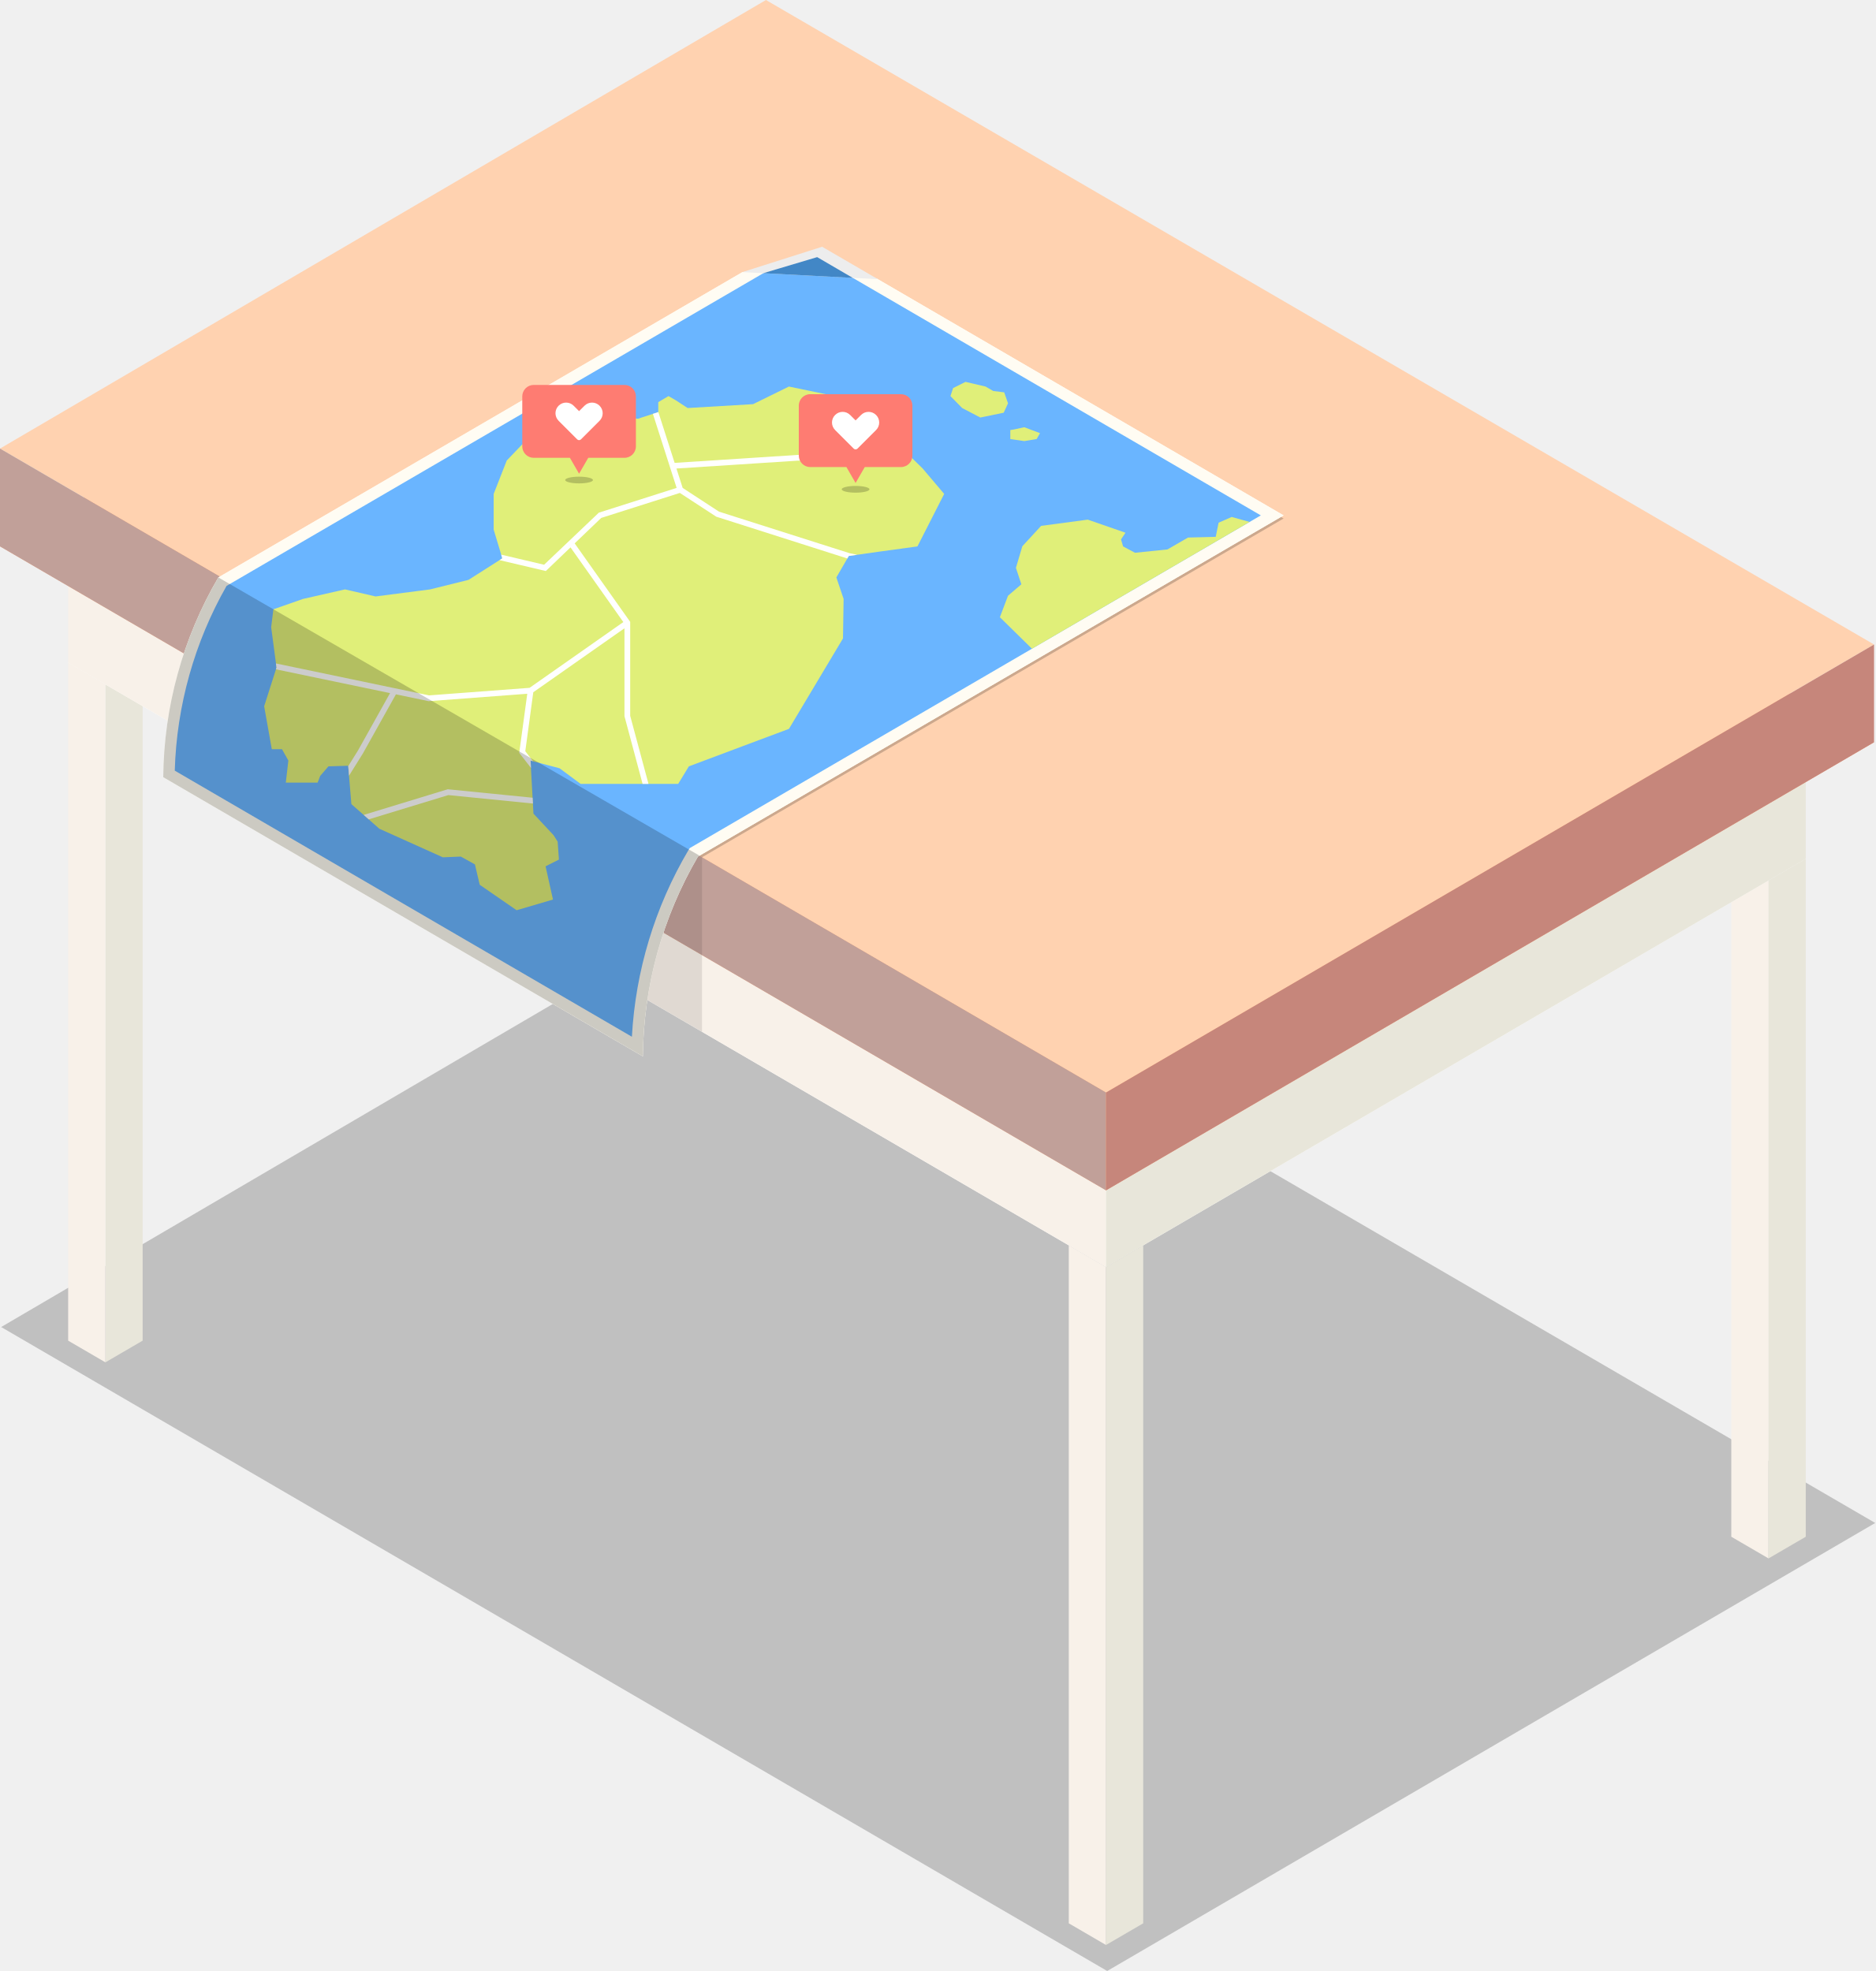
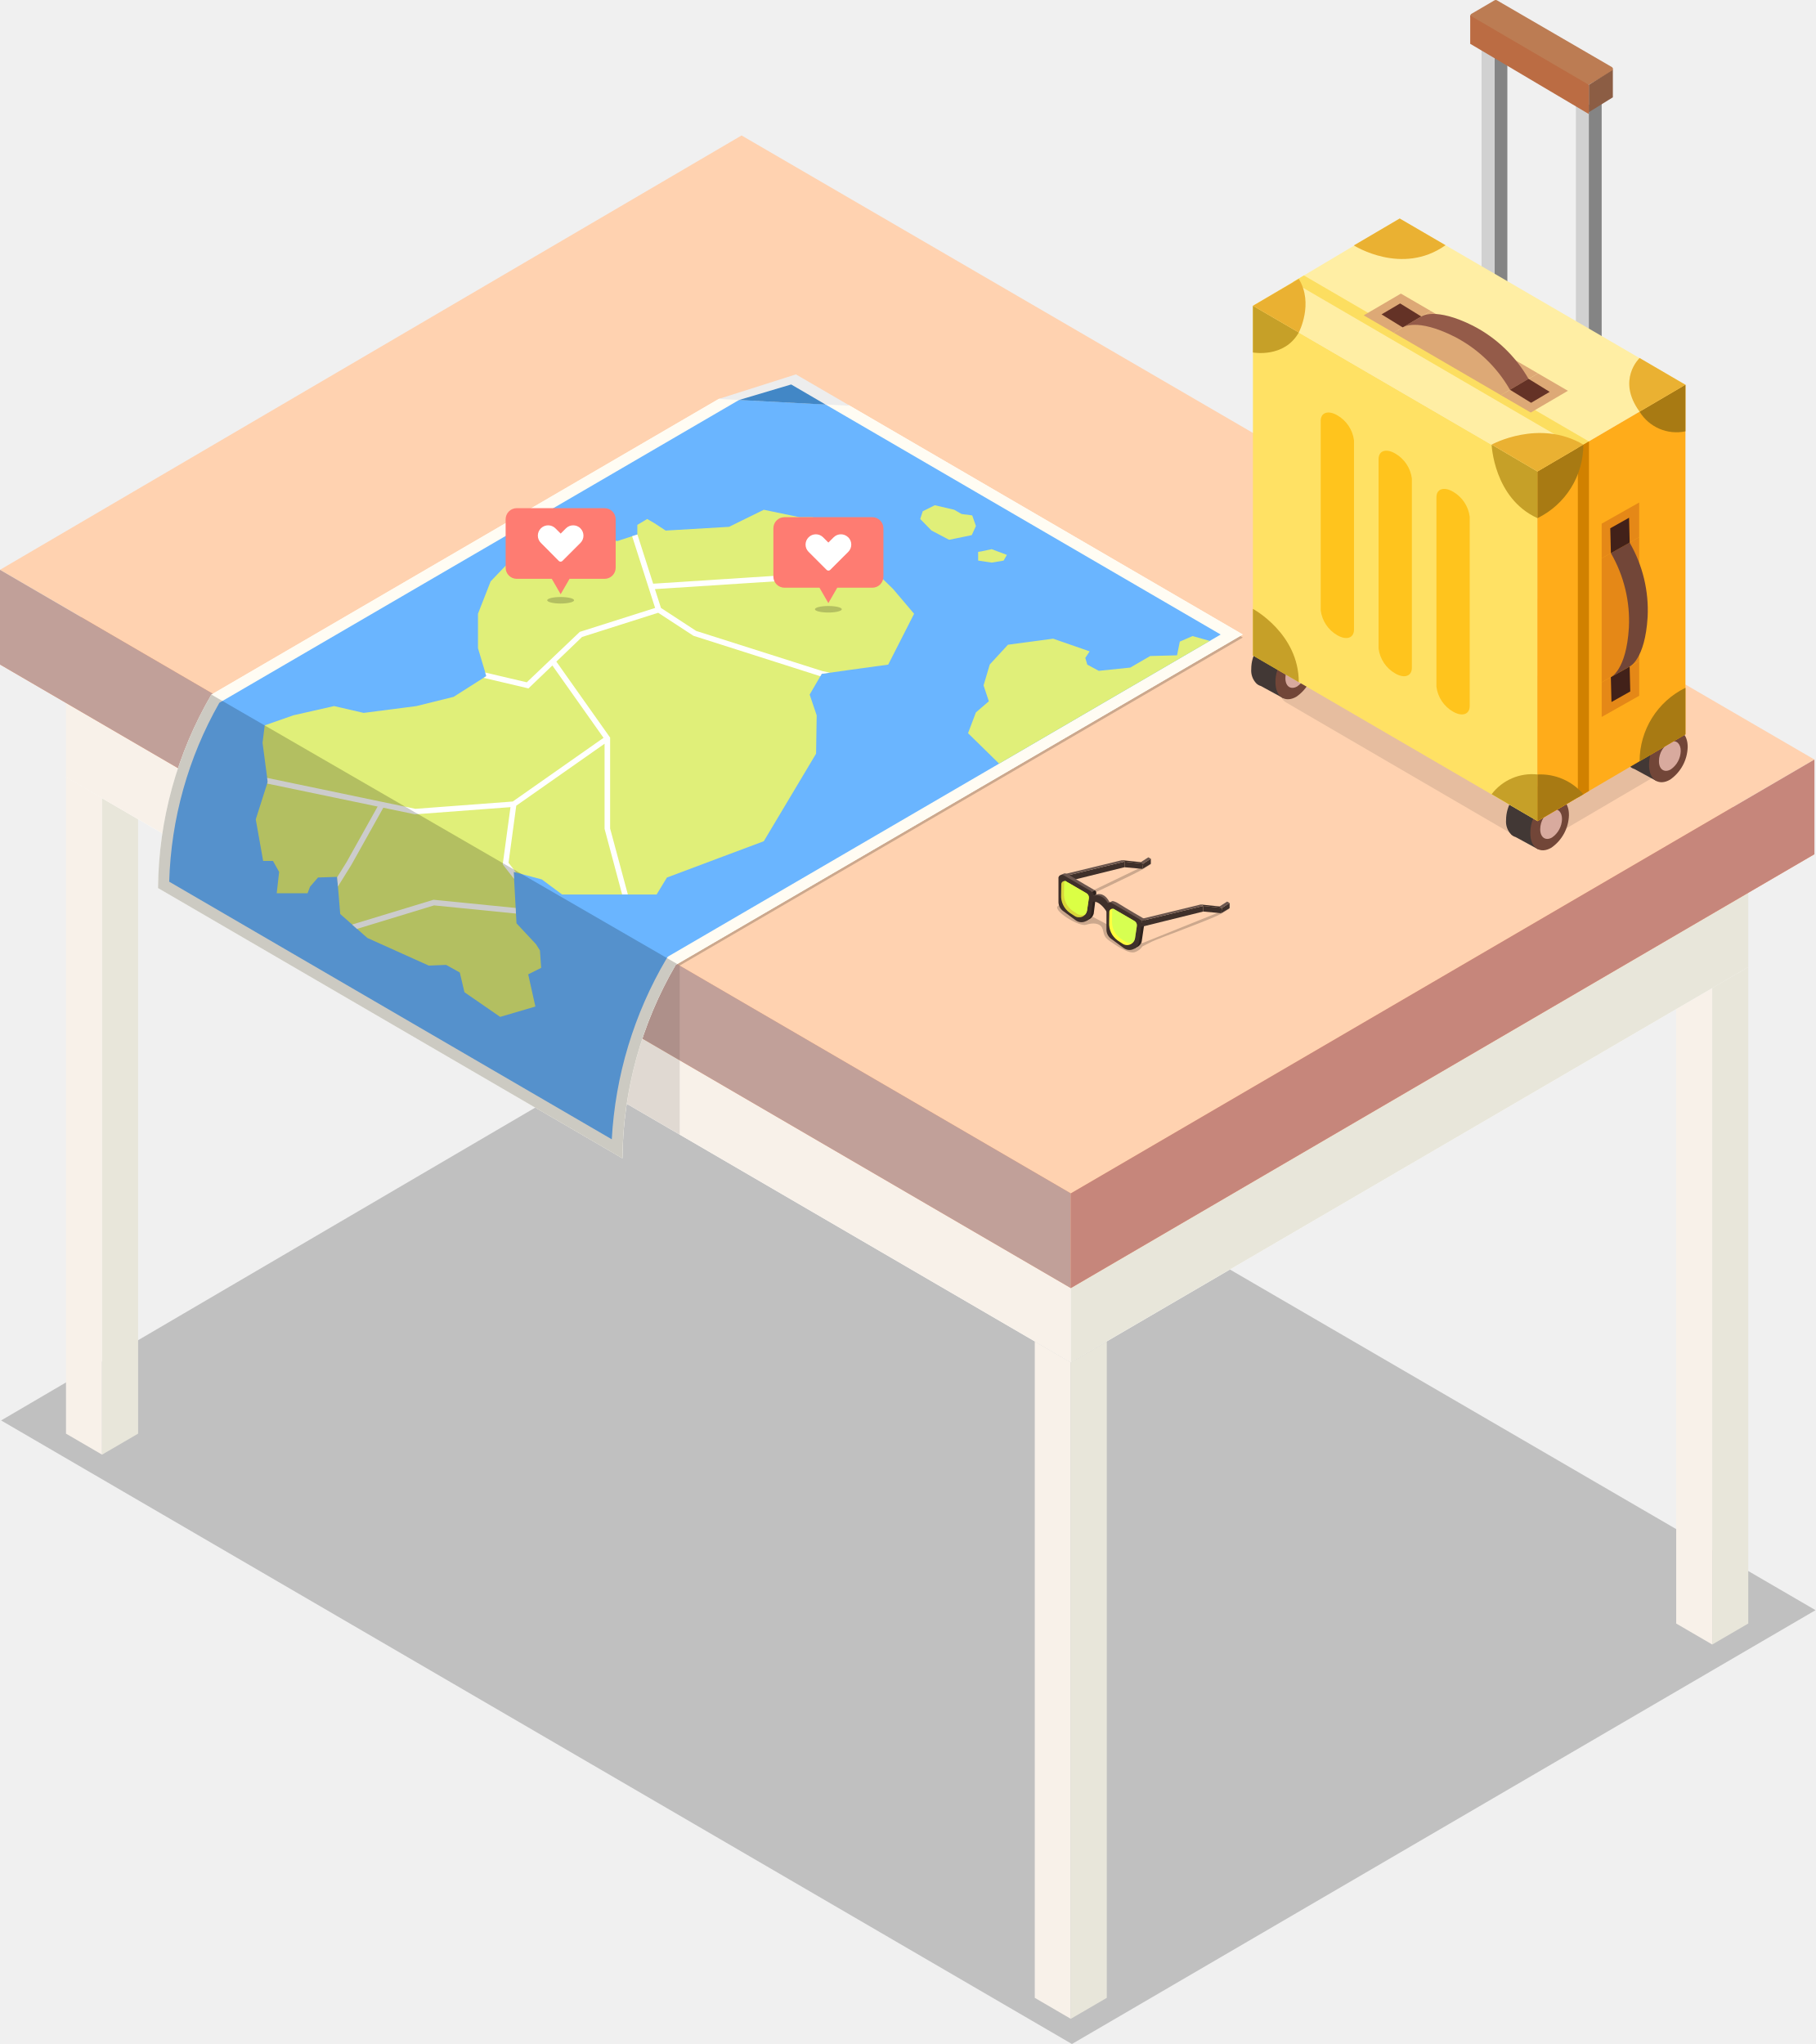
- <svg xmlns="http://www.w3.org/2000/svg" id="Group_25458" data-name="Group 25458" width="303.543" height="319.114" viewBox="0 0 303.543 319.114">
+ <svg xmlns="http://www.w3.org/2000/svg" id="Group_25996" data-name="Group 25996" width="167" height="188.027" viewBox="0 0 167 188.027">
  <defs>
    <clipPath id="clip-path">
-       <rect id="Rectangle_26889" data-name="Rectangle 26889" width="303.543" height="319.114" fill="none" />
+       <rect id="Rectangle_27211" data-name="Rectangle 27211" width="167" height="188.027" fill="none" />
    </clipPath>
    <clipPath id="clip-path-3">
-       <rect id="Rectangle_26881" data-name="Rectangle 26881" width="303.353" height="176.889" fill="none" />
+       <rect id="Rectangle_27199" data-name="Rectangle 27199" width="166.896" height="97.319" fill="none" />
    </clipPath>
    <clipPath id="clip-path-5">
-       <rect id="Rectangle_26883" data-name="Rectangle 26883" width="171.77" height="95.489" fill="none" />
+       <rect id="Rectangle_27201" data-name="Rectangle 27201" width="94.503" height="52.535" fill="none" />
    </clipPath>
    <clipPath id="clip-path-6">
-       <rect id="Rectangle_26884" data-name="Rectangle 26884" width="13.011" height="28.517" fill="none" />
+       <rect id="Rectangle_27202" data-name="Rectangle 27202" width="7.158" height="15.689" fill="none" />
    </clipPath>
    <clipPath id="clip-path-7">
-       <rect id="Rectangle_26885" data-name="Rectangle 26885" width="86.809" height="77.543" fill="none" />
+       <rect id="Rectangle_27203" data-name="Rectangle 27203" width="47.759" height="42.662" fill="none" />
    </clipPath>
    <clipPath id="clip-path-8">
-       <rect id="Rectangle_26886" data-name="Rectangle 26886" width="4.49" height="1.085" fill="none" />
+       <rect id="Rectangle_27204" data-name="Rectangle 27204" width="2.47" height="0.597" fill="none" />
+     </clipPath>
+     <clipPath id="clip-path-10">
+       <rect id="Rectangle_27206" data-name="Rectangle 27206" width="37.023" height="21.738" fill="none" />
+     </clipPath>
+     <clipPath id="clip-path-11">
+       <rect id="Rectangle_27207" data-name="Rectangle 27207" width="15.86" height="8.231" fill="none" />
+     </clipPath>
+     <clipPath id="clip-path-12">
+       <rect id="Rectangle_27208" data-name="Rectangle 27208" width="2.553" height="3.335" fill="none" />
+     </clipPath>
+     <clipPath id="clip-path-13">
+       <rect id="Rectangle_27209" data-name="Rectangle 27209" width="2.288" height="3.145" fill="none" />
    </clipPath>
  </defs>
-   <g id="Group_25457" data-name="Group 25457" clip-path="url(#clip-path)">
-     <g id="Group_25439" data-name="Group 25439">
-       <g id="Group_25438" data-name="Group 25438" clip-path="url(#clip-path)">
-         <g id="Group_25437" data-name="Group 25437" transform="translate(0.19 142.225)" opacity="0.2" style="mix-blend-mode: normal;isolation: isolate">
-           <g id="Group_25436" data-name="Group 25436">
-             <g id="Group_25435" data-name="Group 25435" clip-path="url(#clip-path-3)">
-               <path id="Path_5339" data-name="Path 5339" d="M.1,149.291,124.086,76.665l179.37,104.349L179.135,253.552Z" transform="translate(-0.102 -76.664)" />
+   <g id="Group_25994" data-name="Group 25994" clip-path="url(#clip-path)">
+     <g id="Group_25964" data-name="Group 25964">
+       <g id="Group_25963" data-name="Group 25963" clip-path="url(#clip-path)">
+         <g id="Group_25962" data-name="Group 25962" transform="translate(0.104 90.709)" opacity="0.2" style="mix-blend-mode: normal;isolation: isolate">
+           <g id="Group_25961" data-name="Group 25961">
+             <g id="Group_25960" data-name="Group 25960" clip-path="url(#clip-path-3)">
+               <path id="Path_9330" data-name="Path 9330" d="M.1,128.83,68.314,88.874,167,146.283,98.6,186.192Z" transform="translate(-0.102 -88.873)" />
            </g>
          </g>
        </g>
      </g>
    </g>
-     <path id="Path_5340" data-name="Path 5340" d="M9.2,61.345V171.109l6.026-3.51V57.836Z" transform="translate(7.864 49.459)" fill="#e8e6da" />
-     <path id="Path_5341" data-name="Path 5341" d="M157.089,78.458V188.222l-6.026-3.51V74.95Z" transform="translate(129.183 64.094)" fill="#f8f1e9" />
-     <path id="Path_5342" data-name="Path 5342" d="M173.944,186.178l113.269-66.09L118.907,22.174,5.948,88.342Z" transform="translate(5.086 18.962)" fill="#fff" />
-     <path id="Path_5343" data-name="Path 5343" d="M173.944,176.011l113.269-66.09L118.907,12.007,5.948,78.175Z" transform="translate(5.086 10.268)" fill="#ffaf83" />
-     <path id="Path_5344" data-name="Path 5344" d="M173.944,176.011l113.269-66.09L118.907,12.007,5.948,78.175Z" transform="translate(5.086 10.268)" fill="#ffaf83" />
-     <path id="Path_5345" data-name="Path 5345" d="M5.948,47.675V66.536l168,97.836V145.51Z" transform="translate(5.087 40.769)" fill="#f8f1e9" />
-     <path id="Path_5346" data-name="Path 5346" d="M209.772,64.786V83.648L96.5,149.738V130.876Z" transform="translate(82.526 55.403)" fill="#e8e6da" />
-     <path id="Path_5347" data-name="Path 5347" d="M99.281,112.2V221.959l-6.026-3.51V108.687Z" transform="translate(79.749 92.945)" fill="#f8f1e9" />
-     <path id="Path_5348" data-name="Path 5348" d="M11.974,61.345V171.109L5.948,167.6V57.836Z" transform="translate(5.086 49.459)" fill="#f8f1e9" />
-     <path id="Path_5349" data-name="Path 5349" d="M96.5,112.2V221.959l6.026-3.51V108.687Z" transform="translate(82.526 92.945)" fill="#e8e6da" />
-     <path id="Path_5350" data-name="Path 5350" d="M154.311,78.458V188.222l6.026-3.51V74.95Z" transform="translate(131.961 64.094)" fill="#e8e6da" />
-     <path id="Path_5351" data-name="Path 5351" d="M0,81.16,179.032,185.422l124.322-72.54L123.984,8.535Z" transform="translate(0 7.298)" fill="#ffaf83" />
-     <path id="Path_5352" data-name="Path 5352" d="M123.984,0,0,72.626,179.032,176.889l124.322-72.54Z" transform="translate(0 0)" fill="#ffd2b0" />
-     <path id="Path_5353" data-name="Path 5353" d="M0,54.981,179.032,159.243V143.411L0,39.148Z" transform="translate(0 33.477)" fill="#c1a099" />
-     <path id="Path_5354" data-name="Path 5354" d="M96.505,128.787v15.834L220.827,72.078V56.248Z" transform="translate(82.527 48.101)" fill="#c6867b" />
-     <g id="Group_25456" data-name="Group 25456">
-       <g id="Group_25455" data-name="Group 25455" clip-path="url(#clip-path)">
-         <g id="Group_25442" data-name="Group 25442" transform="translate(36.012 43.314)" opacity="0.2">
-           <g id="Group_25441" data-name="Group 25441">
-             <g id="Group_25440" data-name="Group 25440" clip-path="url(#clip-path-5)">
-               <path id="Path_5355" data-name="Path 5355" d="M19.412,73.631l77.624,45.2L191.181,63.98,125.3,25.625l-11.513-2.276L103.576,24.59Z" transform="translate(-19.412 -23.347)" />
-             </g>
-           </g>
-         </g>
-         <g id="Group_25445" data-name="Group 25445" transform="translate(100.624 138.539)" opacity="0.1">
-           <g id="Group_25444" data-name="Group 25444">
-             <g id="Group_25443" data-name="Group 25443" clip-path="url(#clip-path-6)">
-               <path id="Path_5356" data-name="Path 5356" d="M64.759,74.826l-7.267,4.768L54.24,95.618l13.01,7.576V74.942l0,0-.451-.263Z" transform="translate(-54.24 -74.678)" />
-             </g>
-           </g>
-         </g>
-         <path id="Path_5357" data-name="Path 5357" d="M14.244,106.1A65.205,65.205,0,0,1,23.16,73.754L108,24.319l10.215-1.241,11.513,2.278L195.6,63.71l-94.808,55.243A65.215,65.215,0,0,0,91.879,151.3Z" transform="translate(12.181 19.735)" fill="#fffcf3" />
-         <path id="Path_5358" data-name="Path 5358" d="M14.244,106.1A65.205,65.205,0,0,1,23.16,73.754L108,24.319l10.215-1.241,11.513,2.278L195.6,63.71l-94.808,55.243A65.215,65.215,0,0,0,91.879,151.3Z" transform="translate(12.181 19.735)" fill="#fffcf3" />
-         <path id="Path_5359" data-name="Path 5359" d="M15.249,105.312A64.2,64.2,0,0,1,23.636,75.4l86.883-50.624,6.588-2.018L124.95,25.5l66.1,38.487L98.616,117.85l-.241.371a66.554,66.554,0,0,0-9.129,30.174Z" transform="translate(13.04 19.458)" fill="#6ab5ff" />
-         <path id="Path_5360" data-name="Path 5360" d="M64.78,25.638,86.7,26.783l-9.02-5.248Z" transform="translate(55.397 18.416)" fill="#ededed" />
-         <path id="Path_5361" data-name="Path 5361" d="M81.083,25.8,66.6,25.039l8.719-2.6Z" transform="translate(56.956 19.191)" fill="#4287c6" />
-         <path id="Path_5362" data-name="Path 5362" d="M64.828,43.089l3.363-.215,1.134-1.443,2.269-.742,10.242-2.811v.879l1.712.2.584-.2,2.714-.879V36.262l1.649-.983,1.2.69,1.894,1.243,10.6-.625,5.8-2.851,5.974,1.241h2.258l.618,2.235.84.762,7.716,2.9,1.339,3.289,2.89,2.824,3.5,4.131-4.328,8.5-6.411.879-4.7.664-2.015,3.477,1.174,3.477-.1,6.4-8.747,14.643-7.521,2.814L91.792,95.23l-1.723,2.833h-15.8l-3.4-2.523-4.7-1.249.471,8.593,3.245,3.477.672,1.057.206,2.9L68.6,111.412l1.2,5.38-5.885,1.731L57.943,114.4l-.779-3.3-2.282-1.265-2.913.117L41.7,105.331l-4.534-3.992-.516-6.211-3.195.1-1.339,1.547-.412,1.085H26.554l.412-3.571-1.031-1.837H24.287L23.049,85.5l2-6.267L24.183,72.7l.36-2.9,4.794-1.679,6.8-1.543,4.948,1.141,8.823-1.141,6.224-1.545L61.6,61.549l-1.4-4.658V51.12l2.117-5.41Z" transform="translate(19.711 28.849)" fill="#e0ef79" />
-         <path id="Path_5363" data-name="Path 5363" d="M88.612,34.083l-3.247-.755-2.009,1.006-.425,1.295,1.892,1.931L87.763,39.1l3.786-.781.7-1.518-.618-1.777L89.85,34.8Z" transform="translate(70.92 28.5)" fill="#e0ef79" />
-         <path id="Path_5364" data-name="Path 5364" d="M88.154,39.2V37.742l.57-.091,1.688-.365,2.547.955-.542.955-2.005.332Z" transform="translate(75.386 31.885)" fill="#e0ef79" />
-         <path id="Path_5365" data-name="Path 5365" d="M92.438,66.449l-5.194-5.1,1.315-3.478,2.163-1.855-.881-2.658,1.037-3.5,3.039-3.3,7.551-1.011,6.107,2.119-.722,1.083.334,1.13,1.924,1.033,5.261-.54,3.328-1.924,4.484-.115.464-2.291,2.124-.928,2.887.807Z" transform="translate(74.607 38.584)" fill="#e0ef79" />
-         <path id="Path_5366" data-name="Path 5366" d="M118.163,59.079l-1.223-.25L95.8,52.1,89.916,48.26l-1.009-3.144L115.372,43.4l9.376-3.842-.234-.575-.414-.156-8.866,3.653-26.62,1.723-2.647-8.261v.041l-.872.282,3.844,11.99L76.345,52.263l-8.862,8.432-6.946-1.636.18.6-.453.288,7.5,1.766,3.994-3.831L80.31,69.976,65.133,80.625,48.861,81.847l-24.783-5.17.089.666-.091.284,18.472,3.851-5.194,9.3L35.78,93.3l.128,1.549,2.245-3.6L43.5,81.677l5.235,1.093.065.013,15.96-1.2-1.3,9.567,1.9,2.438L65.3,92.4l.4.106-1.26-1.616,1.293-9.55L80.494,70.982V85.216l2.933,10.955h.955L81.421,85.155V69.943L72.433,57.235l4.3-4.12,12.725-4.046,5.894,3.846,21.214,6.766.237-.408Z" transform="translate(20.589 30.739)" fill="#fff" />
-         <path id="Path_5367" data-name="Path 5367" d="M31.732,73.033l.818.72,12.886-3.929,13.695,1.367-.052-.939L45.343,68.881Z" transform="translate(27.136 58.904)" fill="#fff" />
-         <g id="Group_25448" data-name="Group 25448" transform="translate(26.424 93.487)" opacity="0.2">
-           <g id="Group_25447" data-name="Group 25447">
-             <g id="Group_25446" data-name="Group 25446" clip-path="url(#clip-path-7)">
-               <path id="Path_5368" data-name="Path 5368" d="M91.878,127.936a65.205,65.205,0,0,1,8.916-32.343l.258-.152L23.159,50.394a65.205,65.205,0,0,0-8.916,32.343Z" transform="translate(-14.244 -50.392)" />
-             </g>
-           </g>
-         </g>
-         <path id="Path_5369" data-name="Path 5369" d="M86.236,34.4H71.552A1.855,1.855,0,0,0,69.7,36.258v8.09A1.853,1.853,0,0,0,71.552,46.2h5.857l1.484,2.573L80.379,46.2h5.857a1.855,1.855,0,0,0,1.855-1.855v-8.09A1.856,1.856,0,0,0,86.236,34.4" transform="translate(59.602 29.42)" fill="#fe7c72" />
-         <path id="Path_5370" data-name="Path 5370" d="M79.733,36.451h0a1.72,1.72,0,0,0-2.432-.006l-.006.006-.879.878-.879-.878a1.72,1.72,0,0,0-2.432-.006l-.006.006a1.72,1.72,0,0,0,0,2.432l0,.006.879.877L76.116,41.9a.43.43,0,0,0,.6,0l2.137-2.137.879-.877a1.72,1.72,0,0,0,.006-2.432l-.006-.006" transform="translate(62.079 30.739)" fill="#fff" />
-         <g id="Group_25451" data-name="Group 25451" transform="translate(136.251 78.677)" opacity="0.2">
-           <g id="Group_25450" data-name="Group 25450">
-             <g id="Group_25449" data-name="Group 25449" clip-path="url(#clip-path-8)">
-               <path id="Path_5371" data-name="Path 5371" d="M77.934,42.954c0,.3-1.006.544-2.245.544s-2.245-.243-2.245-.544,1.006-.544,2.245-.544,2.245.243,2.245.544" transform="translate(-73.444 -42.41)" />
-             </g>
-           </g>
-         </g>
-         <path id="Path_5372" data-name="Path 5372" d="M62.109,33.594H47.425a1.855,1.855,0,0,0-1.855,1.855v8.09a1.853,1.853,0,0,0,1.855,1.855h5.857l1.484,2.573,1.486-2.573h5.857a1.855,1.855,0,0,0,1.855-1.855v-8.09a1.856,1.856,0,0,0-1.855-1.855" transform="translate(38.97 28.728)" fill="#fe7c72" />
-         <path id="Path_5373" data-name="Path 5373" d="M55.606,35.642h0a1.72,1.72,0,0,0-2.432-.006l-.006.006-.879.877-.879-.877a1.72,1.72,0,0,0-2.432-.006l-.006.006a1.72,1.72,0,0,0,0,2.432l0,.006.879.877,2.137,2.137a.43.43,0,0,0,.6,0l2.137-2.137.879-.877a1.72,1.72,0,0,0,.006-2.432l-.006-.006" transform="translate(41.447 30.047)" fill="#fff" />
-         <g id="Group_25454" data-name="Group 25454" transform="translate(91.491 77.177)" opacity="0.2">
-           <g id="Group_25453" data-name="Group 25453">
-             <g id="Group_25452" data-name="Group 25452" clip-path="url(#clip-path-8)">
-               <path id="Path_5374" data-name="Path 5374" d="M53.806,42.144c0,.3-1.006.544-2.245.544s-2.245-.243-2.245-.544,1.005-.544,2.245-.544,2.245.243,2.245.544" transform="translate(-49.317 -41.602)" />
-             </g>
-           </g>
-         </g>
+     <path id="Path_9331" data-name="Path 9331" d="M9.2,71.975v60.389l3.315-1.931V70.045Z" transform="translate(0.19 1.447)" fill="#e8e6da" />
+     <path id="Path_9332" data-name="Path 9332" d="M154.378,89.089v60.389l-3.315-1.931V87.159Z" transform="translate(3.12 1.8)" fill="#f8f1e9" />
+     <path id="Path_9333" data-name="Path 9333" d="M98.374,124.613l62.317-36.361-92.6-53.869L5.948,70.787Z" transform="translate(0.123 0.71)" fill="#fff" />
+     <path id="Path_9334" data-name="Path 9334" d="M98.374,114.446l62.317-36.361-92.6-53.869L5.948,60.62Z" transform="translate(0.123 0.5)" fill="#ffaf83" />
+     <path id="Path_9335" data-name="Path 9335" d="M98.374,114.446l62.317-36.361-92.6-53.869L5.948,60.62Z" transform="translate(0.123 0.5)" fill="#ffaf83" />
+     <path id="Path_9336" data-name="Path 9336" d="M5.948,59.884V70.261l92.426,53.826V113.71Z" transform="translate(0.123 1.237)" fill="#f8f1e9" />
+     <path id="Path_9337" data-name="Path 9337" d="M158.82,77V87.372L96.5,123.733V113.356Z" transform="translate(1.993 1.59)" fill="#e8e6da" />
+     <path id="Path_9338" data-name="Path 9338" d="M96.571,122.826v60.389l-3.315-1.931V120.9Z" transform="translate(1.926 2.497)" fill="#f8f1e9" />
+     <path id="Path_9339" data-name="Path 9339" d="M9.263,71.975v60.389l-3.315-1.931V70.045Z" transform="translate(0.123 1.447)" fill="#f8f1e9" />
+     <path id="Path_9340" data-name="Path 9340" d="M96.5,122.826v60.389l3.315-1.931V120.9Z" transform="translate(1.993 2.497)" fill="#e8e6da" />
+     <path id="Path_9341" data-name="Path 9341" d="M154.311,89.089v60.389l3.315-1.931V87.159Z" transform="translate(3.187 1.8)" fill="#e8e6da" />
+     <path id="Path_9342" data-name="Path 9342" d="M0,60.7l98.5,57.362,68.4-39.91L68.212,20.744Z" transform="translate(0 0.428)" fill="#ffaf83" />
+     <path id="Path_9343" data-name="Path 9343" d="M0,52.165l98.5,57.362,68.4-39.908L68.212,12.209Z" transform="translate(0 0.252)" fill="#ffd2b0" />
+     <path id="Path_9344" data-name="Path 9344" d="M0,60.068l98.5,57.362v-8.71L0,51.357Z" transform="translate(0 1.061)" fill="#c1a099" />
+     <path id="Path_9345" data-name="Path 9345" d="M96.505,108.366v8.711l68.4-39.911V68.457Z" transform="translate(1.993 1.414)" fill="#c6867b" />
+     <g id="Group_25993" data-name="Group 25993">
+       <g id="Group_25992" data-name="Group 25992" clip-path="url(#clip-path)">
+         <g id="Group_25967" data-name="Group 25967" transform="translate(19.812 36.291)" opacity="0.2">
+           <g id="Group_25966" data-name="Group 25966">
+             <g id="Group_25965" data-name="Group 25965" clip-path="url(#clip-path-5)">
+               <path id="Path_9346" data-name="Path 9346" d="M19.412,63.221l42.706,24.87,51.8-30.18L77.67,36.81l-6.334-1.252-5.62.683Z" transform="translate(-19.412 -35.557)" />
+             </g>
+           </g>
+         </g>
+         <g id="Group_25970" data-name="Group 25970" transform="translate(55.36 88.681)" opacity="0.1">
+           <g id="Group_25969" data-name="Group 25969">
+             <g id="Group_25968" data-name="Group 25968" clip-path="url(#clip-path-6)">
+               <path id="Path_9347" data-name="Path 9347" d="M60.027,86.968l-4,2.623L54.24,98.407l7.158,4.168V87.032h0l-.248-.145Z" transform="translate(-54.24 -86.887)" />
+             </g>
+           </g>
+         </g>
+         <path id="Path_9348" data-name="Path 9348" d="M14.244,80.961a35.874,35.874,0,0,1,4.905-17.794l46.674-27.2,5.62-.683,6.334,1.253,36.243,21.1L61.86,88.034a35.879,35.879,0,0,0-4.9,17.794Z" transform="translate(0.294 0.729)" fill="#fffcf3" />
+         <path id="Path_9349" data-name="Path 9349" d="M14.244,80.961a35.874,35.874,0,0,1,4.905-17.794l46.674-27.2,5.62-.683,6.334,1.253,36.243,21.1L61.86,88.034a35.879,35.879,0,0,0-4.9,17.794Z" transform="translate(0.294 0.729)" fill="#fffcf3" />
+         <path id="Path_9350" data-name="Path 9350" d="M15.249,80.384a35.32,35.32,0,0,1,4.614-16.459l47.8-27.852,3.624-1.11L75.6,36.474l36.368,21.174L61.115,87.282l-.133.2a36.616,36.616,0,0,0-5.023,16.6Z" transform="translate(0.315 0.722)" fill="#6ab5ff" />
+         <path id="Path_9351" data-name="Path 9351" d="M64.78,36l12.058.63-4.962-2.887Z" transform="translate(1.338 0.697)" fill="#ededed" />
+         <path id="Path_9352" data-name="Path 9352" d="M74.569,36.5,66.6,36.08l4.8-1.429Z" transform="translate(1.375 0.716)" fill="#4287c6" />
+         <path id="Path_9353" data-name="Path 9353" d="M46.034,51.09l1.85-.118.624-.794,1.248-.408,5.635-1.546v.484l.942.11.322-.11,1.493-.484v-.889l.907-.541.658.38,1.042.684,5.831-.344,3.193-1.569,3.286.683h1.242l.34,1.23.462.419,4.245,1.6.737,1.81,1.59,1.553,1.925,2.273-2.381,4.676-3.527.484-2.588.365L74,62.946l.646,1.913-.056,3.521L69.78,76.436l-4.138,1.548L60.87,79.776l-.948,1.559H51.231L49.36,79.947l-2.584-.687.259,4.728L48.82,85.9l.369.582.113,1.6-1.191.6.659,2.96-3.238.952-3.286-2.268-.429-1.815-1.255-.7-1.6.064-5.648-2.543-2.494-2.2-.284-3.417-1.758.056-.737.851-.227.6H24.977L25.2,79.26l-.567-1.01H23.73l-.681-3.826,1.1-3.448-.475-3.6.2-1.6,2.637-.924,3.742-.849,2.722.628,4.854-.628,3.424-.85,3.006-1.913-.768-2.563V55.508l1.165-2.976Z" transform="translate(0.476 0.949)" fill="#e0ef79" />
+         <path id="Path_9354" data-name="Path 9354" d="M86.057,45.952l-1.786-.415-1.105.553-.234.712,1.041,1.063,1.617.85,2.083-.43.383-.835-.34-.978-.978-.128Z" transform="translate(1.713 0.94)" fill="#e0ef79" />
+         <path id="Path_9355" data-name="Path 9355" d="M88.154,50.546v-.8l.313-.05.929-.2,1.4.526-.3.526-1.1.183Z" transform="translate(1.82 1.022)" fill="#e0ef79" />
+         <path id="Path_9356" data-name="Path 9356" d="M90.1,69.063l-2.858-2.8.724-1.914,1.19-1.021-.485-1.463.571-1.925,1.672-1.815,4.154-.556,3.36,1.166-.4.6.184.622,1.058.569,2.895-.3L104,59.162l2.467-.063.255-1.261,1.169-.51,1.588.444Z" transform="translate(1.802 1.184)" fill="#e0ef79" />
+         <path id="Path_9357" data-name="Path 9357" d="M75.84,60.882l-.673-.138-11.629-3.7L60.3,54.929l-.555-1.73L74.3,52.257l5.158-2.114-.129-.316-.228-.086-4.878,2.01L59.584,52.7l-1.456-4.545v.022l-.48.155,2.115,6.6-6.929,2.2-4.876,4.639-3.821-.9.1.331-.249.158,4.124.972,2.2-2.108,4.706,6.654-8.35,5.859-8.952.673L24.077,70.564l.049.366-.05.156L34.239,73.2l-2.858,5.114-.866,1.39.07.852,1.235-1.983,2.942-5.265,2.88.6.036.007,8.781-.66-.713,5.264,1.044,1.341-.036-.653.219.058-.693-.889.711-5.254,8.123-5.7v7.831l1.614,6.027h.526l-1.629-6.061V66.859l-4.945-6.991L53.044,57.6l7-2.226,3.243,2.116,11.671,3.722.131-.225Z" transform="translate(0.497 0.994)" fill="#fff" />
+         <path id="Path_9358" data-name="Path 9358" d="M31.732,83.374l.45.4,7.089-2.162,7.534.752-.029-.516-7.557-.754Z" transform="translate(0.655 1.675)" fill="#fff" />
+         <g id="Group_25973" data-name="Group 25973" transform="translate(14.538 63.895)" opacity="0.2">
+           <g id="Group_25972" data-name="Group 25972">
+             <g id="Group_25971" data-name="Group 25971" clip-path="url(#clip-path-7)">
+               <path id="Path_9359" data-name="Path 9359" d="M56.955,105.264A35.874,35.874,0,0,1,61.86,87.47L62,87.386,19.148,62.6A35.874,35.874,0,0,0,14.243,80.4Z" transform="translate(-14.244 -62.602)" />
+             </g>
+           </g>
+         </g>
+         <path id="Path_9360" data-name="Path 9360" d="M78.8,46.612H70.718A1.02,1.02,0,0,0,69.7,47.633v4.451A1.02,1.02,0,0,0,70.718,53.1H73.94l.817,1.416.818-1.416H78.8a1.02,1.02,0,0,0,1.021-1.021V47.633A1.021,1.021,0,0,0,78.8,46.612" transform="translate(1.439 0.963)" fill="#fe7c72" />
+         <path id="Path_9361" data-name="Path 9361" d="M76.521,48.433h0a.946.946,0,0,0-1.338,0l0,0-.484.483-.484-.483a.946.946,0,0,0-1.338,0l0,0a.946.946,0,0,0,0,1.338l0,0,.484.483,1.176,1.176a.237.237,0,0,0,.331,0l1.176-1.176.484-.483a.946.946,0,0,0,0-1.338l0,0" transform="translate(1.499 0.994)" fill="#fff" />
+         <g id="Group_25976" data-name="Group 25976" transform="translate(74.961 55.747)" opacity="0.2">
+           <g id="Group_25975" data-name="Group 25975">
+             <g id="Group_25974" data-name="Group 25974" clip-path="url(#clip-path-8)">
+               <path id="Path_9362" data-name="Path 9362" d="M75.915,54.918c0,.165-.553.3-1.235.3s-1.235-.134-1.235-.3.553-.3,1.235-.3,1.235.134,1.235.3" transform="translate(-73.444 -54.619)" />
+             </g>
+           </g>
+         </g>
+         <path id="Path_9363" data-name="Path 9363" d="M54.669,45.8H46.591a1.02,1.02,0,0,0-1.021,1.021v4.451A1.02,1.02,0,0,0,46.591,52.3h3.222l.817,1.416.818-1.416h3.222a1.02,1.02,0,0,0,1.021-1.021V46.824A1.021,1.021,0,0,0,54.669,45.8" transform="translate(0.941 0.946)" fill="#fe7c72" />
+         <path id="Path_9364" data-name="Path 9364" d="M52.394,47.624h0a.946.946,0,0,0-1.338,0l0,0-.484.483-.484-.483a.946.946,0,0,0-1.338,0l0,0a.946.946,0,0,0,0,1.338l0,0,.484.483L50.4,50.623a.237.237,0,0,0,.331,0l1.176-1.176.484-.483a.946.946,0,0,0,0-1.338l0,0" transform="translate(1.001 0.978)" fill="#fff" />
+         <g id="Group_25979" data-name="Group 25979" transform="translate(50.335 54.921)" opacity="0.2">
+           <g id="Group_25978" data-name="Group 25978">
+             <g id="Group_25977" data-name="Group 25977" clip-path="url(#clip-path-8)">
+               <path id="Path_9365" data-name="Path 9365" d="M51.787,54.108c0,.165-.553.3-1.235.3s-1.235-.134-1.235-.3.553-.3,1.235-.3,1.235.134,1.235.3" transform="translate(-49.317 -53.81)" />
+             </g>
+           </g>
+         </g>
+         <g id="Group_25982" data-name="Group 25982" transform="translate(117.728 56.181)" opacity="0.1">
+           <g id="Group_25981" data-name="Group 25981">
+             <g id="Group_25980" data-name="Group 25980" clip-path="url(#clip-path-10)">
+               <path id="Path_9366" data-name="Path 9366" d="M128.718,55.044l-12.747,6.434a1.137,1.137,0,0,0-.06,2l22.848,13.306L152.368,68.8Z" transform="translate(-115.346 -55.044)" />
+             </g>
+           </g>
+         </g>
+         <path id="Path_9367" data-name="Path 9367" d="M134.686,4.533V27.417l1.186-.7V3.838Z" transform="translate(2.781 0.079)" fill="#848484" />
+         <path id="Path_9368" data-name="Path 9368" d="M133.524,3.838V26.722l1.186.7V4.533Z" transform="translate(2.757 0.079)" fill="#d1d1d1" />
+         <path id="Path_9369" data-name="Path 9369" d="M143.185,9.466V32.35l1.186-.7V8.771Z" transform="translate(2.957 0.181)" fill="#848484" />
+         <path id="Path_9370" data-name="Path 9370" d="M142.023,8.771V31.655l1.186.7V9.466Z" transform="translate(2.933 0.181)" fill="#d1d1d1" />
+         <path id="Path_9371" data-name="Path 9371" d="M143.406,7.8l2.115-1.237a.233.233,0,0,0,0-.4L134.966.032a.233.233,0,0,0-.235,0L132.616,1.27a.234.234,0,0,0,0,.4L143.171,7.8a.23.23,0,0,0,.235,0" transform="translate(2.736 0)" fill="#bc7c53" />
+         <path id="Path_9372" data-name="Path 9372" d="M145.4,8.822V6.305l-2.209,1.368V10.19Z" transform="translate(2.957 0.13)" fill="#8c5d44" />
+         <path id="Path_9373" data-name="Path 9373" d="M132.5,1.4V4l10.909,6.46V7.774Z" transform="translate(2.736 0.029)" fill="#bb6c43" />
+         <path id="Path_9374" data-name="Path 9374" d="M138.674,76.661l2.2-4.587-2.2-1.161,0,.005a1.085,1.085,0,0,0-.973-.095,3.525,3.525,0,0,0-1.97,3.164,1.7,1.7,0,0,0,.481,1.328l-.005.008.033.017a.981.981,0,0,0,.371.2Z" transform="translate(2.803 1.461)" fill="#423835" />
+         <path id="Path_9375" data-name="Path 9375" d="M141.47,73.507c.012-1.139-.659-1.835-1.583-1.526a3.521,3.521,0,0,0-1.969,3.163c-.009,1.379.905,1.955,1.931,1.354a3.769,3.769,0,0,0,1.621-2.992" transform="translate(2.848 1.485)" fill="#724638" />
+         <path id="Path_9376" data-name="Path 9376" d="M140.813,73.845c.007-.642-.373-1.036-.893-.861a1.99,1.99,0,0,0-1.11,1.785c-.005.778.51,1.1,1.089.763a2.123,2.123,0,0,0,.914-1.687" transform="translate(2.867 1.506)" fill="#d8aa9e" />
+         <path id="Path_9377" data-name="Path 9377" d="M149.374,70.526l2.2-4.587-2.2-1.161,0,.005a1.085,1.085,0,0,0-.973-.095,3.525,3.525,0,0,0-1.97,3.164,1.7,1.7,0,0,0,.481,1.328l-.005.008.033.017a.981.981,0,0,0,.37.2Z" transform="translate(3.024 1.334)" fill="#423835" />
+         <path id="Path_9378" data-name="Path 9378" d="M152.171,67.372c.012-1.139-.659-1.835-1.583-1.527a3.524,3.524,0,0,0-1.969,3.164c-.009,1.379.905,1.955,1.931,1.354a3.769,3.769,0,0,0,1.621-2.992" transform="translate(3.069 1.358)" fill="#724638" />
+         <path id="Path_9379" data-name="Path 9379" d="M151.513,67.71c.007-.642-.373-1.036-.893-.861a1.99,1.99,0,0,0-1.11,1.785c-.005.778.51,1.1,1.089.763a2.123,2.123,0,0,0,.914-1.687" transform="translate(3.088 1.38)" fill="#d8aa9e" />
+         <path id="Path_9380" data-name="Path 9380" d="M115.708,63.046l2.2-4.587-2.2-1.162,0,.005a1.085,1.085,0,0,0-.973-.095,3.525,3.525,0,0,0-1.97,3.164,1.7,1.7,0,0,0,.481,1.328l-.005.008.033.017a.981.981,0,0,0,.371.2Z" transform="translate(2.329 1.18)" fill="#423835" />
+         <path id="Path_9381" data-name="Path 9381" d="M118.5,59.892c.012-1.139-.659-1.835-1.583-1.526a3.521,3.521,0,0,0-1.969,3.163c-.009,1.379.905,1.955,1.931,1.354a3.769,3.769,0,0,0,1.621-2.992" transform="translate(2.374 1.204)" fill="#724638" />
+         <path id="Path_9382" data-name="Path 9382" d="M117.847,60.23c.007-.642-.373-1.036-.893-.861a1.988,1.988,0,0,0-1.11,1.785c-.005.778.51,1.1,1.089.763a2.123,2.123,0,0,0,.914-1.687" transform="translate(2.392 1.225)" fill="#d8aa9e" />
+         <path id="Path_9383" data-name="Path 9383" d="M126.411,19.693l-13.494,8.029,26.176,15.244L152.7,34.988Z" transform="translate(2.332 0.407)" fill="#ffeea4" />
+         <path id="Path_9384" data-name="Path 9384" d="M138.563,42.657V74.819l13.609-7.978V34.679Z" transform="translate(2.862 0.716)" fill="#ffac1a" />
+         <path id="Path_9385" data-name="Path 9385" d="M112.917,27.561V59.722l26.176,15.244V42.8Z" transform="translate(2.332 0.569)" fill="#ffe164" />
+         <path id="Path_9386" data-name="Path 9386" d="M142.782,40.071V72.235l-4.218,2.473V42.546Z" transform="translate(2.862 0.828)" fill="#ffac1a" />
+         <path id="Path_9387" data-name="Path 9387" d="M117.135,25.136l26.176,15.243-4.218,2.475L112.917,27.611Z" transform="translate(2.332 0.519)" fill="#ffeea4" />
+         <path id="Path_9388" data-name="Path 9388" d="M112.917,59.173V54.878s4.218,2.264,4.218,6.745Z" transform="translate(2.332 1.133)" fill="#c6a028" />
+         <path id="Path_9389" data-name="Path 9389" d="M151.985,66.278v-4.29a7.519,7.519,0,0,0-4.218,6.765l4.025-2.362Z" transform="translate(3.052 1.28)" fill="#a87a13" />
+         <path id="Path_9390" data-name="Path 9390" d="M126.231,19.693l-4.218,2.475s4.426,2.829,8.434-.018l-4.163-2.426Z" transform="translate(2.52 0.407)" fill="#eab132" />
+         <path id="Path_9391" data-name="Path 9391" d="M151.982,34.673v4.29a3.981,3.981,0,0,1-4.218-1.809l4-2.35Z" transform="translate(3.052 0.716)" fill="#a87a13" />
+         <path id="Path_9392" data-name="Path 9392" d="M147.784,32.267s-2.141,2.007,0,4.935L152,34.729Z" transform="translate(3.032 0.666)" fill="#eab132" />
+         <path id="Path_9393" data-name="Path 9393" d="M144.347,50.359l3.45-1.947,0,11.4-3.451,1.948Z" transform="translate(2.981 1)" fill="#e58817" />
+         <path id="Path_9394" data-name="Path 9394" d="M144.347,47.237l3.45-1.947v3.185l-3.45,1.947Z" transform="translate(2.981 0.935)" fill="#e58817" />
+         <path id="Path_9395" data-name="Path 9395" d="M144.349,61.535l3.45-1.947v3.185l-3.45,1.947Z" transform="translate(2.981 1.231)" fill="#e58817" />
+         <path id="Path_9396" data-name="Path 9396" d="M145.18,61.277s1.416-.622,1.654-4.542a12.427,12.427,0,0,0-1.655-6.863L146.9,48.9a12.423,12.423,0,0,1,1.657,6.863c-.24,3.919-1.654,4.542-1.654,4.542Z" transform="translate(2.998 1.01)" fill="#724638" />
+         <path id="Path_9397" data-name="Path 9397" d="M145.18,49.919l-.058-2.287,1.729-.971.058,2.286Z" transform="translate(2.997 0.964)" fill="#422119" />
+         <path id="Path_9398" data-name="Path 9398" d="M145.232,63.338l-.058-2.287,1.729-.971.058,2.286Z" transform="translate(2.998 1.241)" fill="#422119" />
+         <path id="Path_9399" data-name="Path 9399" d="M120.557,57.67a3.088,3.088,0,0,1-1.531-2.292V37.952c0-.777.686-1.007,1.531-.514a3.1,3.1,0,0,1,1.531,2.3V57.148c0,.777-.686,1.01-1.531.522" transform="translate(2.458 0.768)" fill="#ffc41d" />
+         <path id="Path_9400" data-name="Path 9400" d="M125.772,61.112a3.088,3.088,0,0,1-1.531-2.292V41.394c0-.777.686-1.007,1.531-.514a3.1,3.1,0,0,1,1.531,2.3V60.59c0,.777-.686,1.01-1.531.522" transform="translate(2.566 0.839)" fill="#ffc41d" />
+         <path id="Path_9401" data-name="Path 9401" d="M130.986,64.555a3.088,3.088,0,0,1-1.531-2.292V44.837c0-.777.686-1.007,1.531-.514a3.1,3.1,0,0,1,1.531,2.3V64.033c0,.777-.686,1.01-1.531.522" transform="translate(2.673 0.91)" fill="#ffc41d" />
+         <path id="Path_9402" data-name="Path 9402" d="M116.53,25.423l26.2,15.26,1.01-.592L117.532,24.826Z" transform="translate(2.407 0.513)" fill="#fcde60" />
+         <path id="Path_9403" data-name="Path 9403" d="M142.2,72.54l1.021-.6V39.779l-1.021.6Z" transform="translate(2.937 0.821)" fill="#d18100" />
+         <path id="Path_9404" data-name="Path 9404" d="M117.135,30.017l-4.218-2.457v4.295s2.879.541,4.218-1.838" transform="translate(2.332 0.569)" fill="#c6a028" />
+         <path id="Path_9405" data-name="Path 9405" d="M117.135,30.067s1.4-2.658,0-4.932l-4.218,2.475Z" transform="translate(2.332 0.519)" fill="#eab132" />
+         <path id="Path_9406" data-name="Path 9406" d="M138.648,69.8v4.29l-4.218-2.473a4.679,4.679,0,0,1,4.218-1.817" transform="translate(2.776 1.441)" fill="#c6a028" />
+         <path id="Path_9407" data-name="Path 9407" d="M138.563,74.094l4.218-2.473a5.188,5.188,0,0,0-4.218-1.817Z" transform="translate(2.862 1.441)" fill="#a87a13" />
+         <path id="Path_9408" data-name="Path 9408" d="M138.648,46.836v-4.29l-4.218-2.475s.192,4.936,4.218,6.765" transform="translate(2.776 0.828)" fill="#c6a028" />
+         <path id="Path_9409" data-name="Path 9409" d="M138.563,42.546v4.29a7.519,7.519,0,0,0,4.218-6.765l-4.11,2.412Z" transform="translate(2.862 0.828)" fill="#a87a13" />
+         <path id="Path_9410" data-name="Path 9410" d="M134.431,40.093s4.361-2.4,8.437,0l-4.218,2.475Z" transform="translate(2.776 0.806)" fill="#eab132" />
+         <path id="Path_9411" data-name="Path 9411" d="M135.458,35.768l3.418-2-9.856-5.737-3.418,2Z" transform="translate(2.594 0.579)" fill="#dda976" />
+         <path id="Path_9412" data-name="Path 9412" d="M138.012,37.254l3.418-2-2.753-1.6-3.419,2Z" transform="translate(2.793 0.695)" fill="#dda976" />
+         <path id="Path_9413" data-name="Path 9413" d="M125.656,30.062l3.418-2-2.753-1.6-3.419,2Z" transform="translate(2.538 0.546)" fill="#dda976" />
+         <path id="Path_9414" data-name="Path 9414" d="M126.423,29.532s1.248-.91,4.756.854a12.421,12.421,0,0,1,5.1,4.882l1.71-1a12.42,12.42,0,0,0-5.1-4.883c-3.508-1.765-4.757-.854-4.757-.854Z" transform="translate(2.611 0.584)" fill="#945b49" />
+         <path id="Path_9415" data-name="Path 9415" d="M136.08,35.148l1.947,1.2,1.71-1.006-1.947-1.2Z" transform="translate(2.81 0.705)" fill="#643226" />
+         <path id="Path_9416" data-name="Path 9416" d="M124.508,28.354l1.947,1.2,1.71-1.006-1.947-1.2Z" transform="translate(2.571 0.565)" fill="#643226" />
+         <g id="Group_25985" data-name="Group 25985" transform="translate(97.244 79.392)" opacity="0.2">
+           <g id="Group_25984" data-name="Group 25984">
+             <g id="Group_25983" data-name="Group 25983" clip-path="url(#clip-path-11)">
+               <path id="Path_9417" data-name="Path 9417" d="M110.935,81.888l-.905.481L103.1,85.158a.6.6,0,0,0-.238-.184c-.649-.308-4.785-2.488-4.785-2.488a3.039,3.039,0,0,1-1.233-.3,5.326,5.326,0,0,0-.713-.378c.141-.089.37-.226.713-.4.574-.287,5.662-2.641,6.427-3.117l.648-.408-.2-.1-.905.481-7.1,3.417c-.19-.032-.352-.013-.422.121-.245.468,2.027,1.872,2.651,1.66s1.236-.141,1.45.253.049.771.657,1.2,1.846,1.291,2.4,1.055a1.323,1.323,0,0,0,.68-.53l0,.005s.29-.148.863-.435,5.72-2.142,6.485-2.618l.649-.408Z" transform="translate(-95.277 -77.786)" />
+             </g>
+           </g>
+         </g>
+         <path id="Path_9418" data-name="Path 9418" d="M101.342,77.656l1.722.183-.073.486-1.648-.152Z" transform="translate(2.093 1.604)" fill="#3f302a" />
+         <path id="Path_9419" data-name="Path 9419" d="M98.794,80.64s.088-.282-.122-.4l-.267.133.129.362.047,0Z" transform="translate(2.032 1.657)" fill="#2d211c" />
+         <path id="Path_9420" data-name="Path 9420" d="M102.957,78.33l.776-.468v-.468l-.7.45Z" transform="translate(2.126 1.598)" fill="#3f302a" />
+         <path id="Path_9421" data-name="Path 9421" d="M103.736,77.4l-.229-.133-.7.45.229.133Z" transform="translate(2.123 1.596)" fill="#6b564e" />
+         <path id="Path_9422" data-name="Path 9422" d="M101.347,77.658l1.726.183-.229-.134-1.726-.182Z" transform="translate(2.088 1.601)" fill="#3f302a" />
+         <path id="Path_9423" data-name="Path 9423" d="M95.84,79.019l5.618-1.364v.517l-5.7,1.411Z" transform="translate(1.978 1.604)" fill="#3f302a" />
+         <path id="Path_9424" data-name="Path 9424" d="M95.614,78.888l.229.133,5.618-1.363-.229-.134Z" transform="translate(1.975 1.601)" fill="#6b564e" />
+         <path id="Path_9425" data-name="Path 9425" d="M98.592,80.7l.211-.068-.22,1.75a.845.845,0,0,1-.313.46l-.378.217Z" transform="translate(2.022 1.665)" fill="#2d211c" />
+         <path id="Path_9426" data-name="Path 9426" d="M95.614,78.854l.314-.139s.172-.036.648.274,2.152,1.279,2.152,1.279l-.294.156-1.163-.485-1.523-.911Z" transform="translate(1.975 1.626)" fill="#6b564e" />
+         <path id="Path_9427" data-name="Path 9427" d="M95.392,79.159v2.181a1.031,1.031,0,0,0,.419.83l1.176.866a.887.887,0,0,0,1.4-.584l.252-1.689a.362.362,0,0,0-.176-.365l-2.6-1.513a.318.318,0,0,0-.478.275" transform="translate(1.97 1.628)" fill="#3f302a" />
+         <g id="Group_25988" data-name="Group 25988" transform="translate(97.607 81.044)" opacity="0.8">
+           <g id="Group_25987" data-name="Group 25987">
+             <g id="Group_25986" data-name="Group 25986" clip-path="url(#clip-path-12)">
+               <path id="Path_9428" data-name="Path 9428" d="M95.649,79.662l-.017.982a1.909,1.909,0,0,0,.8,1.692l.434.284a.74.74,0,0,0,1.149-.512l.166-1.116a.461.461,0,0,0-.225-.466L96.1,79.446a.3.3,0,0,0-.451.216" transform="translate(-95.632 -79.404)" fill="#ffff3e" />
+             </g>
+           </g>
+         </g>
+         <path id="Path_9429" data-name="Path 9429" d="M97.95,80.526l-1.856-1.08a.1.1,0,0,0-.187.033l-.017.983a1.907,1.907,0,0,0,.8,1.691l.434.284a.8.8,0,0,0,.689.066.731.731,0,0,0,.2-.395l.165-1.116a.459.459,0,0,0-.224-.466" transform="translate(1.98 1.64)" fill="#dbff45" />
+         <path id="Path_9430" data-name="Path 9430" d="M98.576,80.727l.214-.094s.745-.363,1.292.807l-.21.307Z" transform="translate(2.036 1.664)" fill="#6b564e" />
+         <path id="Path_9431" data-name="Path 9431" d="M98.283,81.354s.635-.48,1.519.9l.115-.781c-.582-1.073-1.434-.718-1.434-.718Z" transform="translate(2.03 1.667)" fill="#3f302a" />
+         <path id="Path_9432" data-name="Path 9432" d="M108.441,81.65l1.722.183-.073.486-1.648-.152Z" transform="translate(2.239 1.686)" fill="#3f302a" />
+         <path id="Path_9433" data-name="Path 9433" d="M110.055,82.324l.776-.468v-.468l-.7.45Z" transform="translate(2.273 1.681)" fill="#3f302a" />
+         <path id="Path_9434" data-name="Path 9434" d="M110.835,81.39l-.229-.133-.7.45.229.133Z" transform="translate(2.27 1.678)" fill="#6b564e" />
+         <path id="Path_9435" data-name="Path 9435" d="M108.445,81.653l1.726.183-.229-.134-1.726-.182Z" transform="translate(2.235 1.683)" fill="#3f302a" />
+         <path id="Path_9436" data-name="Path 9436" d="M102.952,82.989l.257-.139-.3,2.037a.834.834,0,0,1-.313.46l-.378.217Z" transform="translate(2.111 1.711)" fill="#2d211c" />
+         <path id="Path_9437" data-name="Path 9437" d="M99.94,81.353l.314-.139s.172-.036.648.274,2.354,1.4,2.354,1.4l-.258.139-1.4-.585-1.523-.911Z" transform="translate(2.064 1.677)" fill="#6b564e" />
+         <path id="Path_9438" data-name="Path 9438" d="M99.718,81.658V83.84a1.031,1.031,0,0,0,.419.83l1.176.866a.887.887,0,0,0,1.4-.584L103,83.019,100.2,81.384a.318.318,0,0,0-.478.275" transform="translate(2.059 1.68)" fill="#3f302a" />
+         <path id="Path_9439" data-name="Path 9439" d="M99.975,82.161l-.017.982a1.909,1.909,0,0,0,.8,1.692l.434.284a.74.74,0,0,0,1.149-.512l.166-1.116a.461.461,0,0,0-.225-.466l-1.855-1.08a.3.3,0,0,0-.451.216" transform="translate(2.064 1.691)" fill="#ffff3e" />
+         <g id="Group_25991" data-name="Group 25991" transform="translate(102.286 83.597)" opacity="0.5">
+           <g id="Group_25990" data-name="Group 25990">
+             <g id="Group_25989" data-name="Group 25989" clip-path="url(#clip-path-13)">
+               <path id="Path_9440" data-name="Path 9440" d="M102.276,83.025l-1.856-1.08a.1.1,0,0,0-.187.033l-.017.983a1.907,1.907,0,0,0,.8,1.691l.434.284a.8.8,0,0,0,.689.066.731.731,0,0,0,.2-.395l.165-1.116a.459.459,0,0,0-.224-.466" transform="translate(-100.216 -81.906)" fill="#b0ff64" />
+             </g>
+           </g>
+         </g>
+         <path id="Path_9441" data-name="Path 9441" d="M102.938,83.013l5.618-1.364v.517l-5.7,1.411Z" transform="translate(2.124 1.686)" fill="#3f302a" />
+         <path id="Path_9442" data-name="Path 9442" d="M102.713,82.883l.229.133,5.618-1.363-.229-.134Z" transform="translate(2.121 1.683)" fill="#6b564e" />
      </g>
    </g>
  </g>
</svg>
